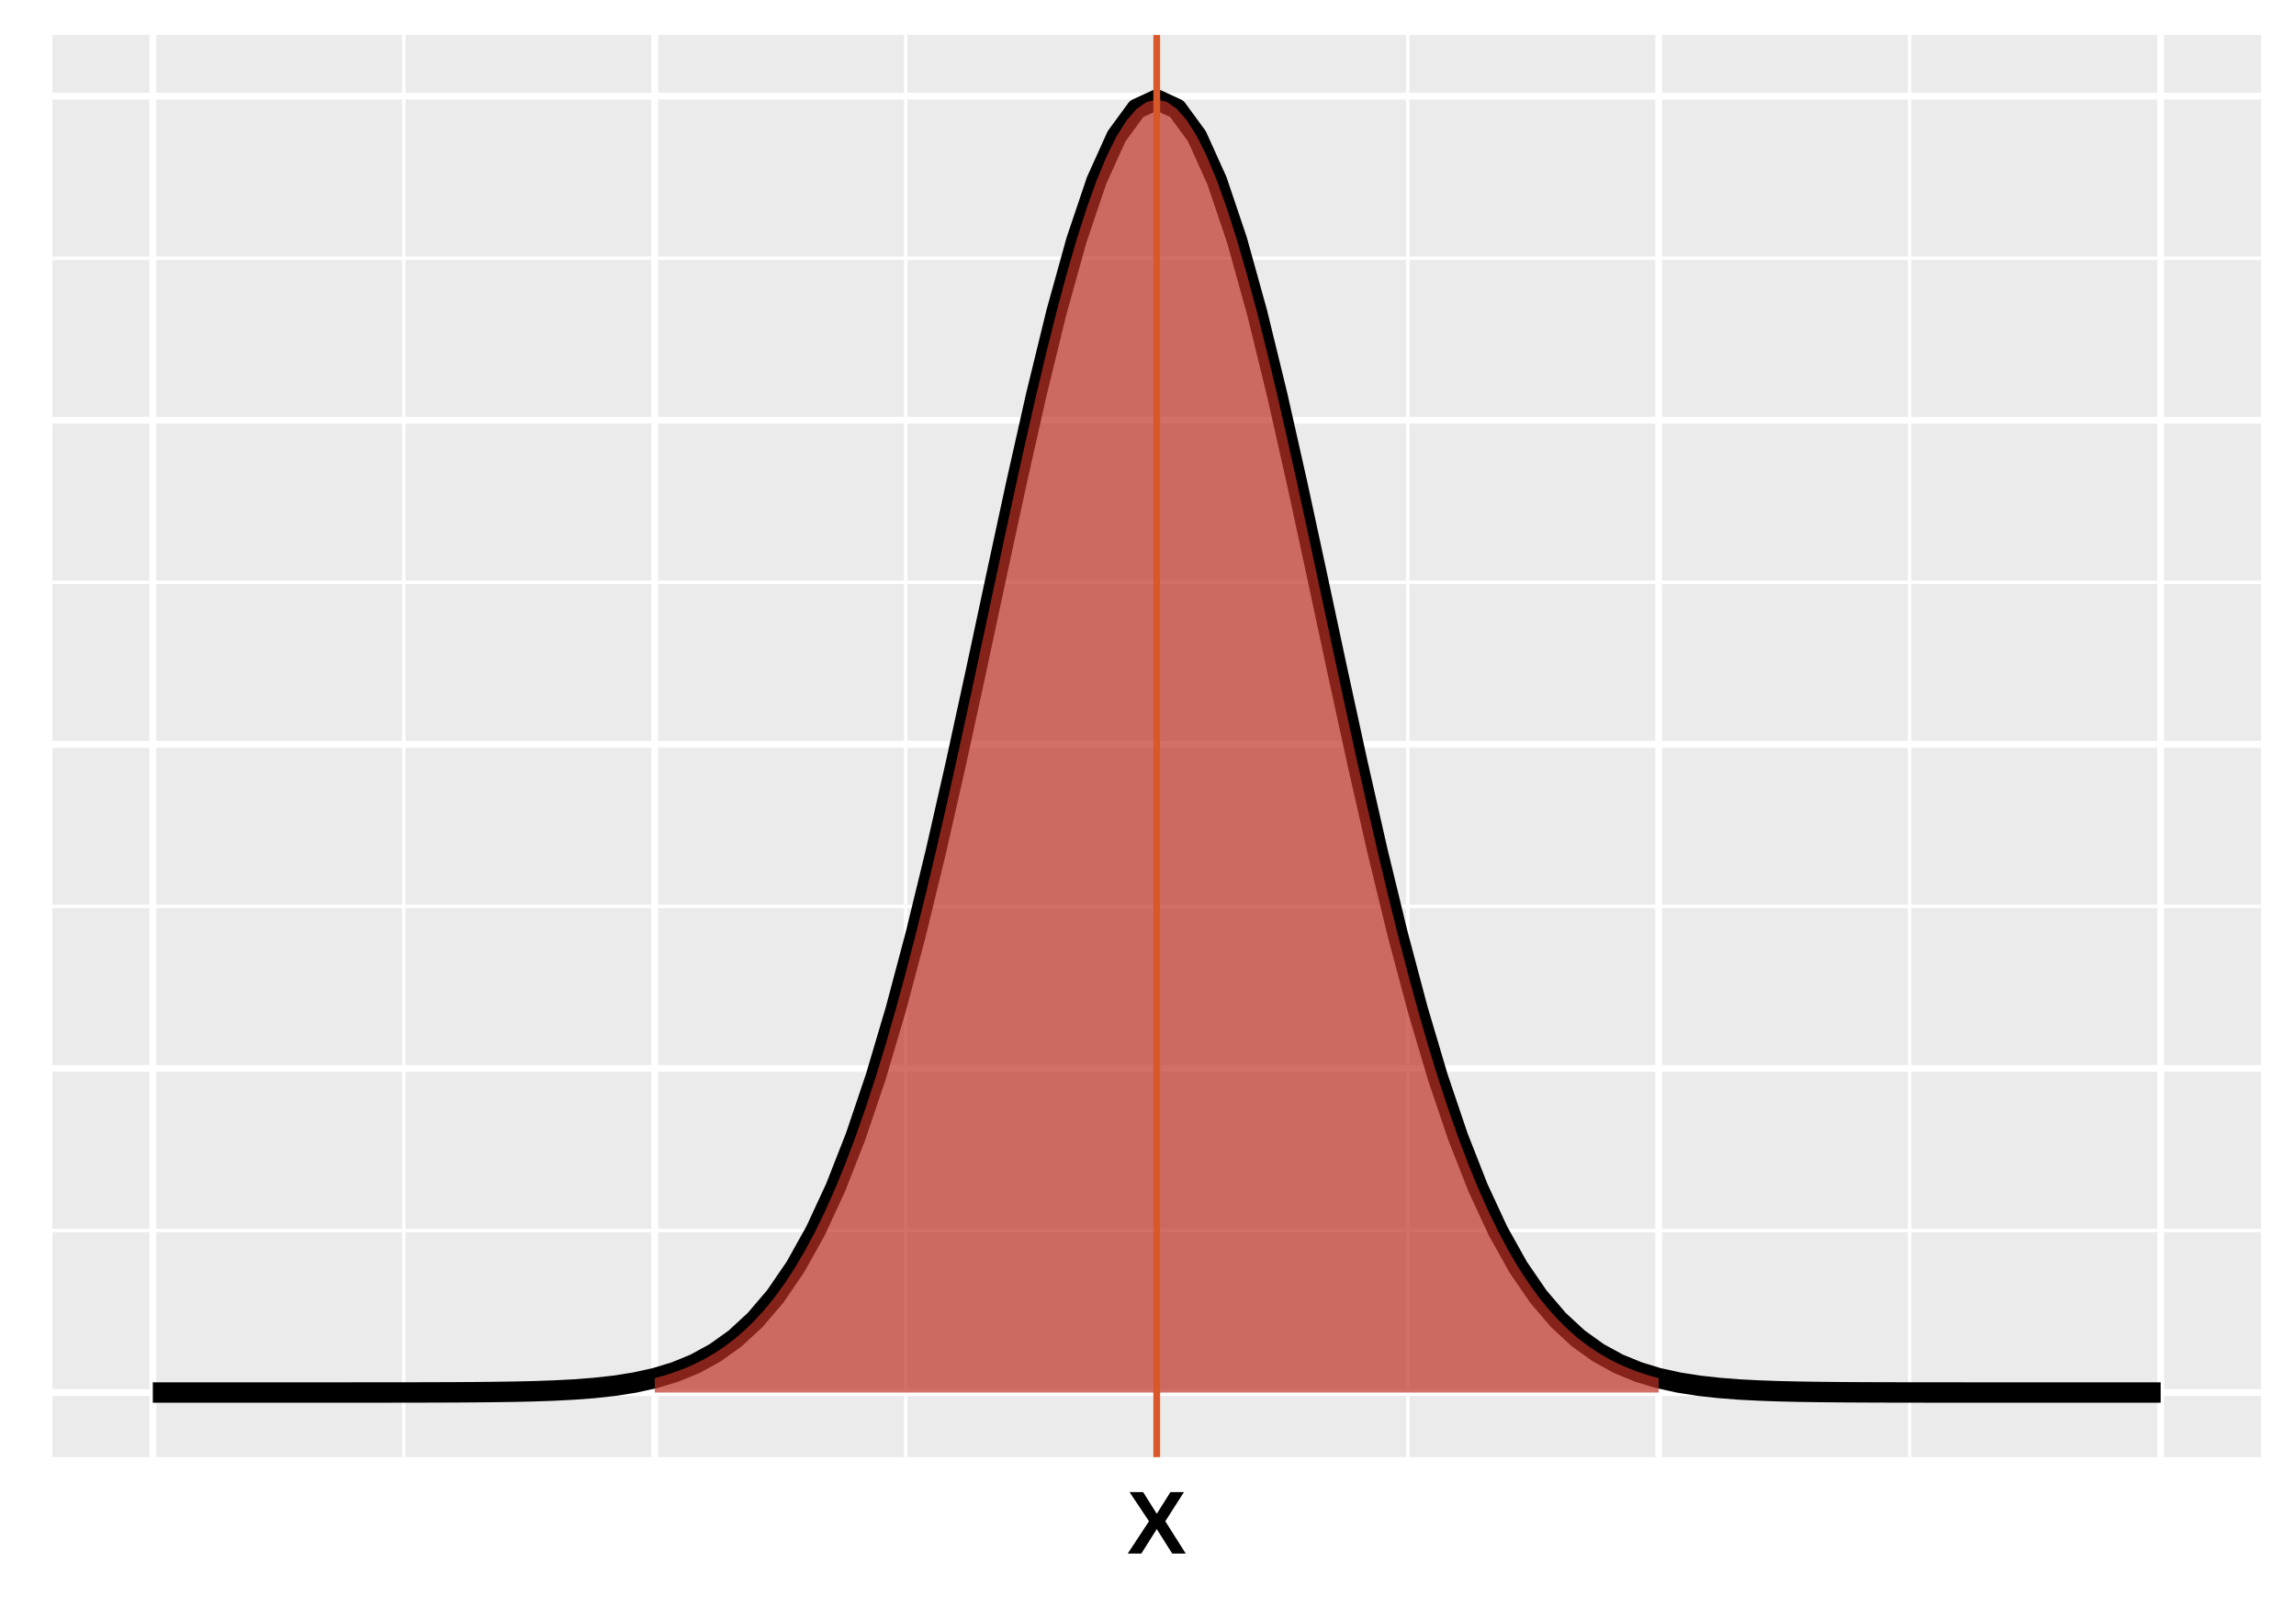
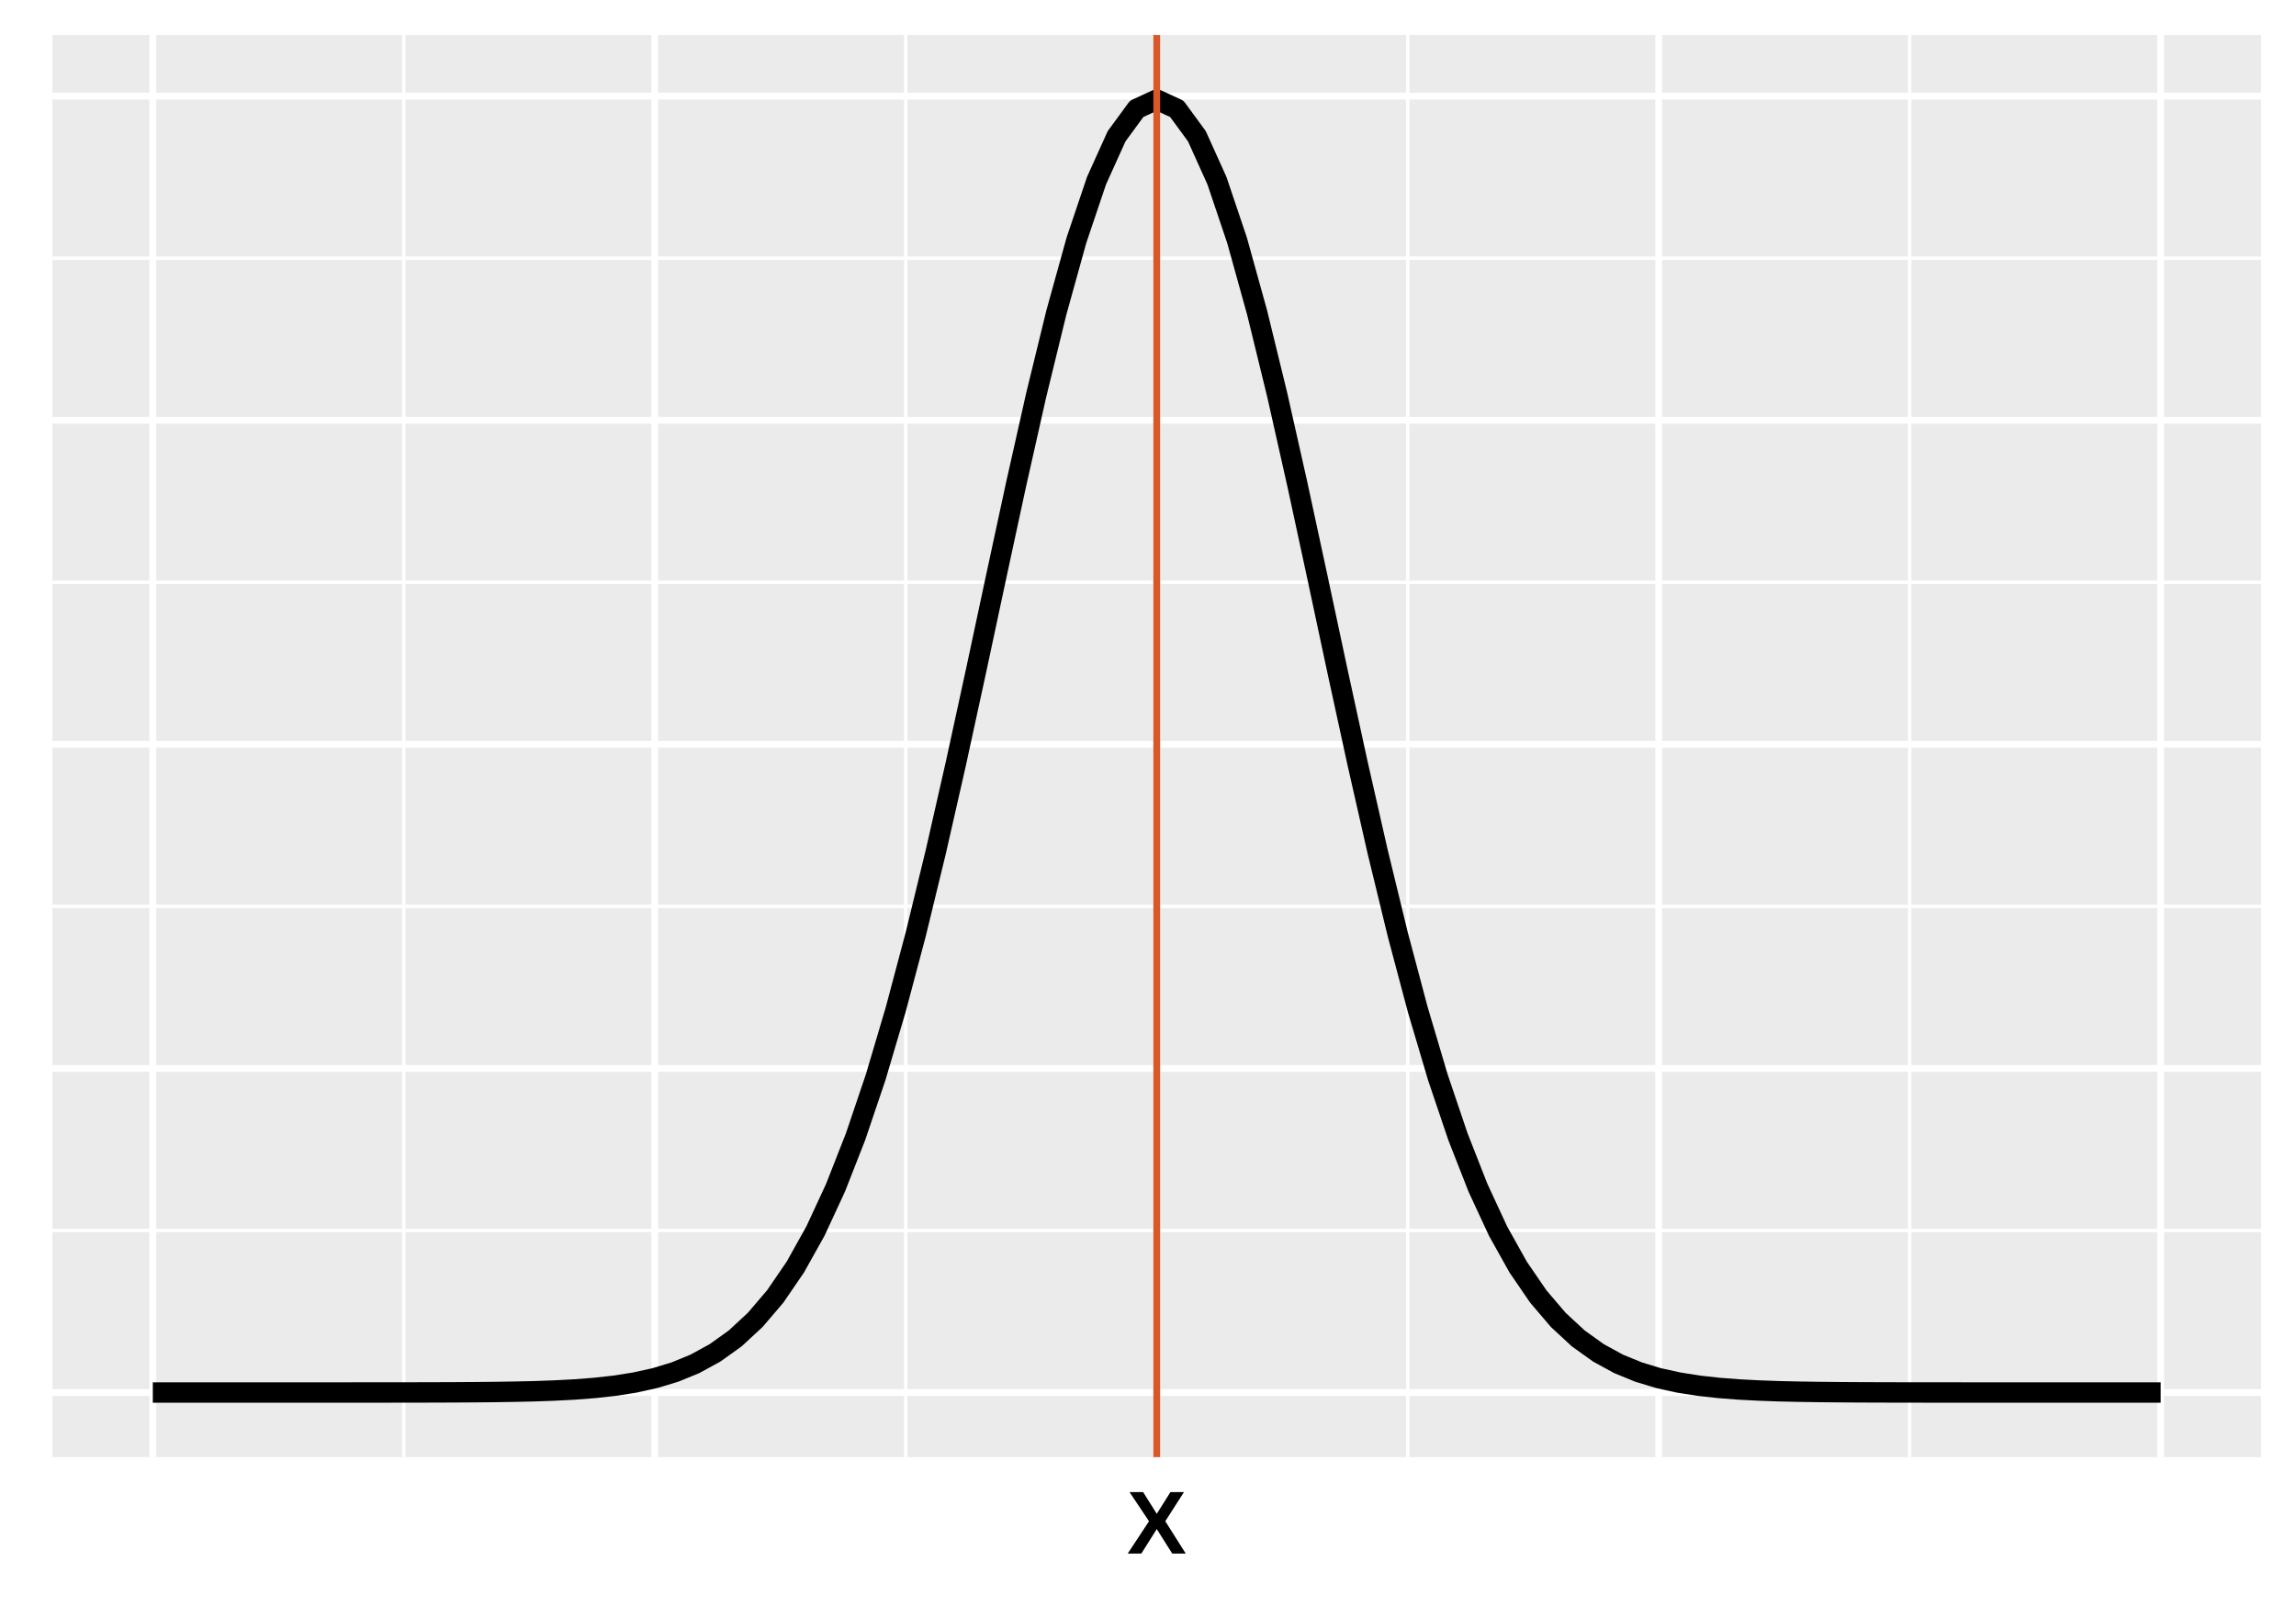
<svg xmlns="http://www.w3.org/2000/svg" width="360pt" height="252pt" viewBox="0 0 360 252" version="1.1">
  <defs>
    <clipPath id="clip1">
      <path d="M 8.219 5.48 L 354.52 5.48 L 354.52 228.504 L 8.219 228.504 Z M 8.219 5.48 " />
    </clipPath>
    <clipPath id="clip2">
      <path d="M 8.219 192 L 354.52 192 L 354.52 194 L 8.219 194 Z M 8.219 192 " />
    </clipPath>
    <clipPath id="clip3">
      <path d="M 8.219 141 L 354.52 141 L 354.52 143 L 8.219 143 Z M 8.219 141 " />
    </clipPath>
    <clipPath id="clip4">
      <path d="M 8.219 91 L 354.52 91 L 354.52 92 L 8.219 92 Z M 8.219 91 " />
    </clipPath>
    <clipPath id="clip5">
      <path d="M 8.219 40 L 354.52 40 L 354.52 41 L 8.219 41 Z M 8.219 40 " />
    </clipPath>
    <clipPath id="clip6">
      <path d="M 63 5.48 L 64 5.48 L 64 228.504 L 63 228.504 Z M 63 5.48 " />
    </clipPath>
    <clipPath id="clip7">
      <path d="M 141 5.48 L 143 5.48 L 143 228.504 L 141 228.504 Z M 141 5.48 " />
    </clipPath>
    <clipPath id="clip8">
      <path d="M 220 5.48 L 221 5.48 L 221 228.504 L 220 228.504 Z M 220 5.48 " />
    </clipPath>
    <clipPath id="clip9">
      <path d="M 299 5.48 L 300 5.48 L 300 228.504 L 299 228.504 Z M 299 5.48 " />
    </clipPath>
    <clipPath id="clip10">
      <path d="M 8.219 217 L 354.52 217 L 354.52 219 L 8.219 219 Z M 8.219 217 " />
    </clipPath>
    <clipPath id="clip11">
      <path d="M 8.219 167 L 354.52 167 L 354.52 169 L 8.219 169 Z M 8.219 167 " />
    </clipPath>
    <clipPath id="clip12">
      <path d="M 8.219 116 L 354.52 116 L 354.52 118 L 8.219 118 Z M 8.219 116 " />
    </clipPath>
    <clipPath id="clip13">
      <path d="M 8.219 65 L 354.52 65 L 354.52 67 L 8.219 67 Z M 8.219 65 " />
    </clipPath>
    <clipPath id="clip14">
      <path d="M 8.219 14 L 354.52 14 L 354.52 16 L 8.219 16 Z M 8.219 14 " />
    </clipPath>
    <clipPath id="clip15">
      <path d="M 23 5.48 L 25 5.48 L 25 228.504 L 23 228.504 Z M 23 5.48 " />
    </clipPath>
    <clipPath id="clip16">
      <path d="M 102 5.48 L 104 5.48 L 104 228.504 L 102 228.504 Z M 102 5.48 " />
    </clipPath>
    <clipPath id="clip17">
      <path d="M 180 5.48 L 182 5.48 L 182 228.504 L 180 228.504 Z M 180 5.48 " />
    </clipPath>
    <clipPath id="clip18">
      <path d="M 259 5.48 L 261 5.48 L 261 228.504 L 259 228.504 Z M 259 5.48 " />
    </clipPath>
    <clipPath id="clip19">
      <path d="M 338 5.48 L 340 5.48 L 340 228.504 L 338 228.504 Z M 338 5.48 " />
    </clipPath>
    <clipPath id="clip20">
      <path d="M 180 5.48 L 182 5.48 L 182 228.504 L 180 228.504 Z M 180 5.48 " />
    </clipPath>
  </defs>
-   <g id="surface34">
+   <g id="surface24">
    <rect x="0" y="0" width="360" height="252" style="fill:rgb(100%,100%,100%);fill-opacity:1;stroke:none;" />
    <rect x="0" y="0" width="360" height="252" style="fill:rgb(100%,100%,100%);fill-opacity:1;stroke:none;" />
    <path style="fill:none;stroke-width:1.067;stroke-linecap:round;stroke-linejoin:round;stroke:rgb(100%,100%,100%);stroke-opacity:1;stroke-miterlimit:10;" d="M 0 252 L 360 252 L 360 0 L 0 0 Z M 0 252 " />
    <g clip-path="url(#clip1)" clip-rule="nonzero">
      <path style=" stroke:none;fill-rule:nonzero;fill:rgb(92.157%,92.157%,92.157%);fill-opacity:1;" d="M 8.219 228.504 L 354.52 228.504 L 354.52 5.48 L 8.219 5.48 Z M 8.219 228.504 " />
    </g>
    <g clip-path="url(#clip2)" clip-rule="nonzero">
      <path style="fill:none;stroke-width:0.533;stroke-linecap:butt;stroke-linejoin:round;stroke:rgb(100%,100%,100%);stroke-opacity:1;stroke-miterlimit:10;" d="M 8.219 192.957 L 354.52 192.957 " />
    </g>
    <g clip-path="url(#clip3)" clip-rule="nonzero">
      <path style="fill:none;stroke-width:0.533;stroke-linecap:butt;stroke-linejoin:round;stroke:rgb(100%,100%,100%);stroke-opacity:1;stroke-miterlimit:10;" d="M 8.219 142.133 L 354.52 142.133 " />
    </g>
    <g clip-path="url(#clip4)" clip-rule="nonzero">
      <path style="fill:none;stroke-width:0.533;stroke-linecap:butt;stroke-linejoin:round;stroke:rgb(100%,100%,100%);stroke-opacity:1;stroke-miterlimit:10;" d="M 8.219 91.312 L 354.52 91.312 " />
    </g>
    <g clip-path="url(#clip5)" clip-rule="nonzero">
      <path style="fill:none;stroke-width:0.533;stroke-linecap:butt;stroke-linejoin:round;stroke:rgb(100%,100%,100%);stroke-opacity:1;stroke-miterlimit:10;" d="M 8.219 40.492 L 354.52 40.492 " />
    </g>
    <g clip-path="url(#clip6)" clip-rule="nonzero">
      <path style="fill:none;stroke-width:0.533;stroke-linecap:butt;stroke-linejoin:round;stroke:rgb(100%,100%,100%);stroke-opacity:1;stroke-miterlimit:10;" d="M 63.312 228.504 L 63.312 5.48 " />
    </g>
    <g clip-path="url(#clip7)" clip-rule="nonzero">
      <path style="fill:none;stroke-width:0.533;stroke-linecap:butt;stroke-linejoin:round;stroke:rgb(100%,100%,100%);stroke-opacity:1;stroke-miterlimit:10;" d="M 142.016 228.504 L 142.016 5.48 " />
    </g>
    <g clip-path="url(#clip8)" clip-rule="nonzero">
      <path style="fill:none;stroke-width:0.533;stroke-linecap:butt;stroke-linejoin:round;stroke:rgb(100%,100%,100%);stroke-opacity:1;stroke-miterlimit:10;" d="M 220.723 228.504 L 220.723 5.48 " />
    </g>
    <g clip-path="url(#clip9)" clip-rule="nonzero">
      <path style="fill:none;stroke-width:0.533;stroke-linecap:butt;stroke-linejoin:round;stroke:rgb(100%,100%,100%);stroke-opacity:1;stroke-miterlimit:10;" d="M 299.426 228.504 L 299.426 5.48 " />
    </g>
    <g clip-path="url(#clip10)" clip-rule="nonzero">
      <path style="fill:none;stroke-width:1.067;stroke-linecap:butt;stroke-linejoin:round;stroke:rgb(100%,100%,100%);stroke-opacity:1;stroke-miterlimit:10;" d="M 8.219 218.367 L 354.52 218.367 " />
    </g>
    <g clip-path="url(#clip11)" clip-rule="nonzero">
      <path style="fill:none;stroke-width:1.067;stroke-linecap:butt;stroke-linejoin:round;stroke:rgb(100%,100%,100%);stroke-opacity:1;stroke-miterlimit:10;" d="M 8.219 167.543 L 354.52 167.543 " />
    </g>
    <g clip-path="url(#clip12)" clip-rule="nonzero">
      <path style="fill:none;stroke-width:1.067;stroke-linecap:butt;stroke-linejoin:round;stroke:rgb(100%,100%,100%);stroke-opacity:1;stroke-miterlimit:10;" d="M 8.219 116.723 L 354.52 116.723 " />
    </g>
    <g clip-path="url(#clip13)" clip-rule="nonzero">
      <path style="fill:none;stroke-width:1.067;stroke-linecap:butt;stroke-linejoin:round;stroke:rgb(100%,100%,100%);stroke-opacity:1;stroke-miterlimit:10;" d="M 8.219 65.902 L 354.52 65.902 " />
    </g>
    <g clip-path="url(#clip14)" clip-rule="nonzero">
      <path style="fill:none;stroke-width:1.067;stroke-linecap:butt;stroke-linejoin:round;stroke:rgb(100%,100%,100%);stroke-opacity:1;stroke-miterlimit:10;" d="M 8.219 15.078 L 354.52 15.078 " />
    </g>
    <g clip-path="url(#clip15)" clip-rule="nonzero">
      <path style="fill:none;stroke-width:1.067;stroke-linecap:butt;stroke-linejoin:round;stroke:rgb(100%,100%,100%);stroke-opacity:1;stroke-miterlimit:10;" d="M 23.961 228.504 L 23.961 5.48 " />
    </g>
    <g clip-path="url(#clip16)" clip-rule="nonzero">
      <path style="fill:none;stroke-width:1.067;stroke-linecap:butt;stroke-linejoin:round;stroke:rgb(100%,100%,100%);stroke-opacity:1;stroke-miterlimit:10;" d="M 102.664 228.504 L 102.664 5.48 " />
    </g>
    <g clip-path="url(#clip17)" clip-rule="nonzero">
      <path style="fill:none;stroke-width:1.067;stroke-linecap:butt;stroke-linejoin:round;stroke:rgb(100%,100%,100%);stroke-opacity:1;stroke-miterlimit:10;" d="M 181.371 228.504 L 181.371 5.48 " />
    </g>
    <g clip-path="url(#clip18)" clip-rule="nonzero">
      <path style="fill:none;stroke-width:1.067;stroke-linecap:butt;stroke-linejoin:round;stroke:rgb(100%,100%,100%);stroke-opacity:1;stroke-miterlimit:10;" d="M 260.074 228.504 L 260.074 5.48 " />
    </g>
    <g clip-path="url(#clip19)" clip-rule="nonzero">
      <path style="fill:none;stroke-width:1.067;stroke-linecap:butt;stroke-linejoin:round;stroke:rgb(100%,100%,100%);stroke-opacity:1;stroke-miterlimit:10;" d="M 338.781 228.504 L 338.781 5.48 " />
    </g>
    <path style="fill:none;stroke-width:3.201;stroke-linecap:butt;stroke-linejoin:round;stroke:rgb(0%,0%,0%);stroke-opacity:1;stroke-miterlimit:10;" d="M 23.961 218.367 L 52.293 218.367 L 55.441 218.363 L 58.59 218.363 L 64.887 218.355 L 68.035 218.348 L 71.184 218.336 L 74.332 218.316 L 77.48 218.285 L 80.629 218.238 L 83.777 218.168 L 86.926 218.055 L 90.07 217.891 L 93.219 217.648 L 96.367 217.301 L 99.516 216.805 L 102.664 216.113 L 105.812 215.16 L 108.961 213.871 L 112.109 212.148 L 115.258 209.895 L 118.406 206.984 L 121.555 203.297 L 124.703 198.695 L 127.852 193.059 L 131 186.27 L 134.148 178.242 L 137.297 168.926 L 140.441 158.316 L 143.59 146.473 L 146.738 133.527 L 149.887 119.676 L 153.035 105.211 L 156.184 90.477 L 159.332 75.891 L 162.48 61.91 L 165.629 49.016 L 168.777 37.68 L 171.926 28.34 L 175.074 21.371 L 178.223 17.07 L 181.371 15.617 L 184.52 17.07 L 187.668 21.371 L 190.812 28.34 L 193.961 37.68 L 197.109 49.016 L 200.258 61.91 L 203.406 75.891 L 206.555 90.477 L 209.703 105.211 L 212.852 119.676 L 216 133.527 L 219.148 146.473 L 222.297 158.316 L 225.445 168.926 L 228.594 178.242 L 231.742 186.27 L 234.891 193.059 L 238.039 198.695 L 241.188 203.297 L 244.332 206.984 L 247.48 209.895 L 250.629 212.148 L 253.777 213.871 L 256.926 215.16 L 260.074 216.113 L 263.223 216.805 L 266.371 217.301 L 269.52 217.648 L 272.668 217.891 L 275.816 218.055 L 278.965 218.168 L 282.113 218.238 L 285.262 218.285 L 288.41 218.316 L 291.559 218.336 L 294.703 218.348 L 297.852 218.355 L 304.148 218.363 L 307.297 218.363 L 310.445 218.367 L 338.781 218.367 " />
-     <path style=" stroke:none;fill-rule:nonzero;fill:rgb(74.902%,20%,14.902%);fill-opacity:0.698;" d="M 102.664 216.113 L 104.238 215.676 L 105.812 215.16 L 107.387 214.562 L 108.961 213.871 L 110.535 213.07 L 112.109 212.148 L 113.684 211.098 L 115.258 209.895 L 116.832 208.531 L 118.406 206.984 L 119.98 205.246 L 121.555 203.297 L 123.129 201.117 L 124.703 198.695 L 126.277 196.012 L 127.852 193.059 L 129.426 189.812 L 131 186.27 L 132.574 182.414 L 134.148 178.242 L 135.723 173.746 L 137.297 168.926 L 138.871 163.781 L 140.441 158.316 L 142.016 152.543 L 143.59 146.473 L 145.164 140.129 L 146.738 133.527 L 148.312 126.699 L 149.887 119.676 L 151.461 112.5 L 153.035 105.211 L 154.609 97.852 L 156.184 90.477 L 157.758 83.137 L 159.332 75.891 L 160.906 68.797 L 162.48 61.91 L 164.055 55.297 L 165.629 49.016 L 167.203 43.125 L 168.777 37.68 L 170.352 32.734 L 171.926 28.34 L 173.5 24.539 L 175.074 21.371 L 176.648 18.875 L 178.223 17.07 L 179.797 15.98 L 181.371 15.617 L 182.945 15.98 L 184.52 17.07 L 186.094 18.875 L 187.668 21.371 L 189.242 24.539 L 190.812 28.34 L 192.387 32.734 L 193.961 37.68 L 195.535 43.125 L 197.109 49.016 L 198.684 55.297 L 200.258 61.91 L 201.832 68.797 L 203.406 75.891 L 204.98 83.137 L 206.555 90.477 L 208.129 97.852 L 209.703 105.211 L 211.277 112.5 L 212.852 119.676 L 214.426 126.699 L 216 133.527 L 217.574 140.129 L 219.148 146.473 L 220.723 152.543 L 222.297 158.316 L 223.871 163.781 L 225.445 168.926 L 227.02 173.746 L 228.594 178.242 L 230.168 182.414 L 231.742 186.27 L 233.316 189.812 L 234.891 193.059 L 236.465 196.012 L 238.039 198.695 L 239.613 201.117 L 241.188 203.297 L 242.758 205.246 L 244.332 206.984 L 245.906 208.531 L 247.48 209.895 L 249.055 211.098 L 250.629 212.148 L 252.203 213.07 L 253.777 213.871 L 255.352 214.562 L 256.926 215.16 L 258.5 215.676 L 260.074 216.113 L 260.074 218.367 L 102.664 218.367 Z M 102.664 216.113 " />
    <g clip-path="url(#clip20)" clip-rule="nonzero">
      <path style="fill:none;stroke-width:1.067;stroke-linecap:butt;stroke-linejoin:round;stroke:rgb(85.098%,34.51%,16.078%);stroke-opacity:1;stroke-miterlimit:10;" d="M 181.371 228.504 L 181.371 5.48 " />
    </g>
    <path style=" stroke:none;fill-rule:nonzero;fill:rgb(0%,0%,0%);fill-opacity:1;" d="M 183.797 243.617 L 181.375 239.781 L 178.957 243.617 L 176.824 243.617 L 180.16 238.551 L 177.105 233.984 L 179.238 233.984 L 181.375 237.387 L 183.516 233.984 L 185.637 233.984 L 182.711 238.551 L 185.914 243.617 Z M 183.797 243.617 " />
  </g>
</svg>
